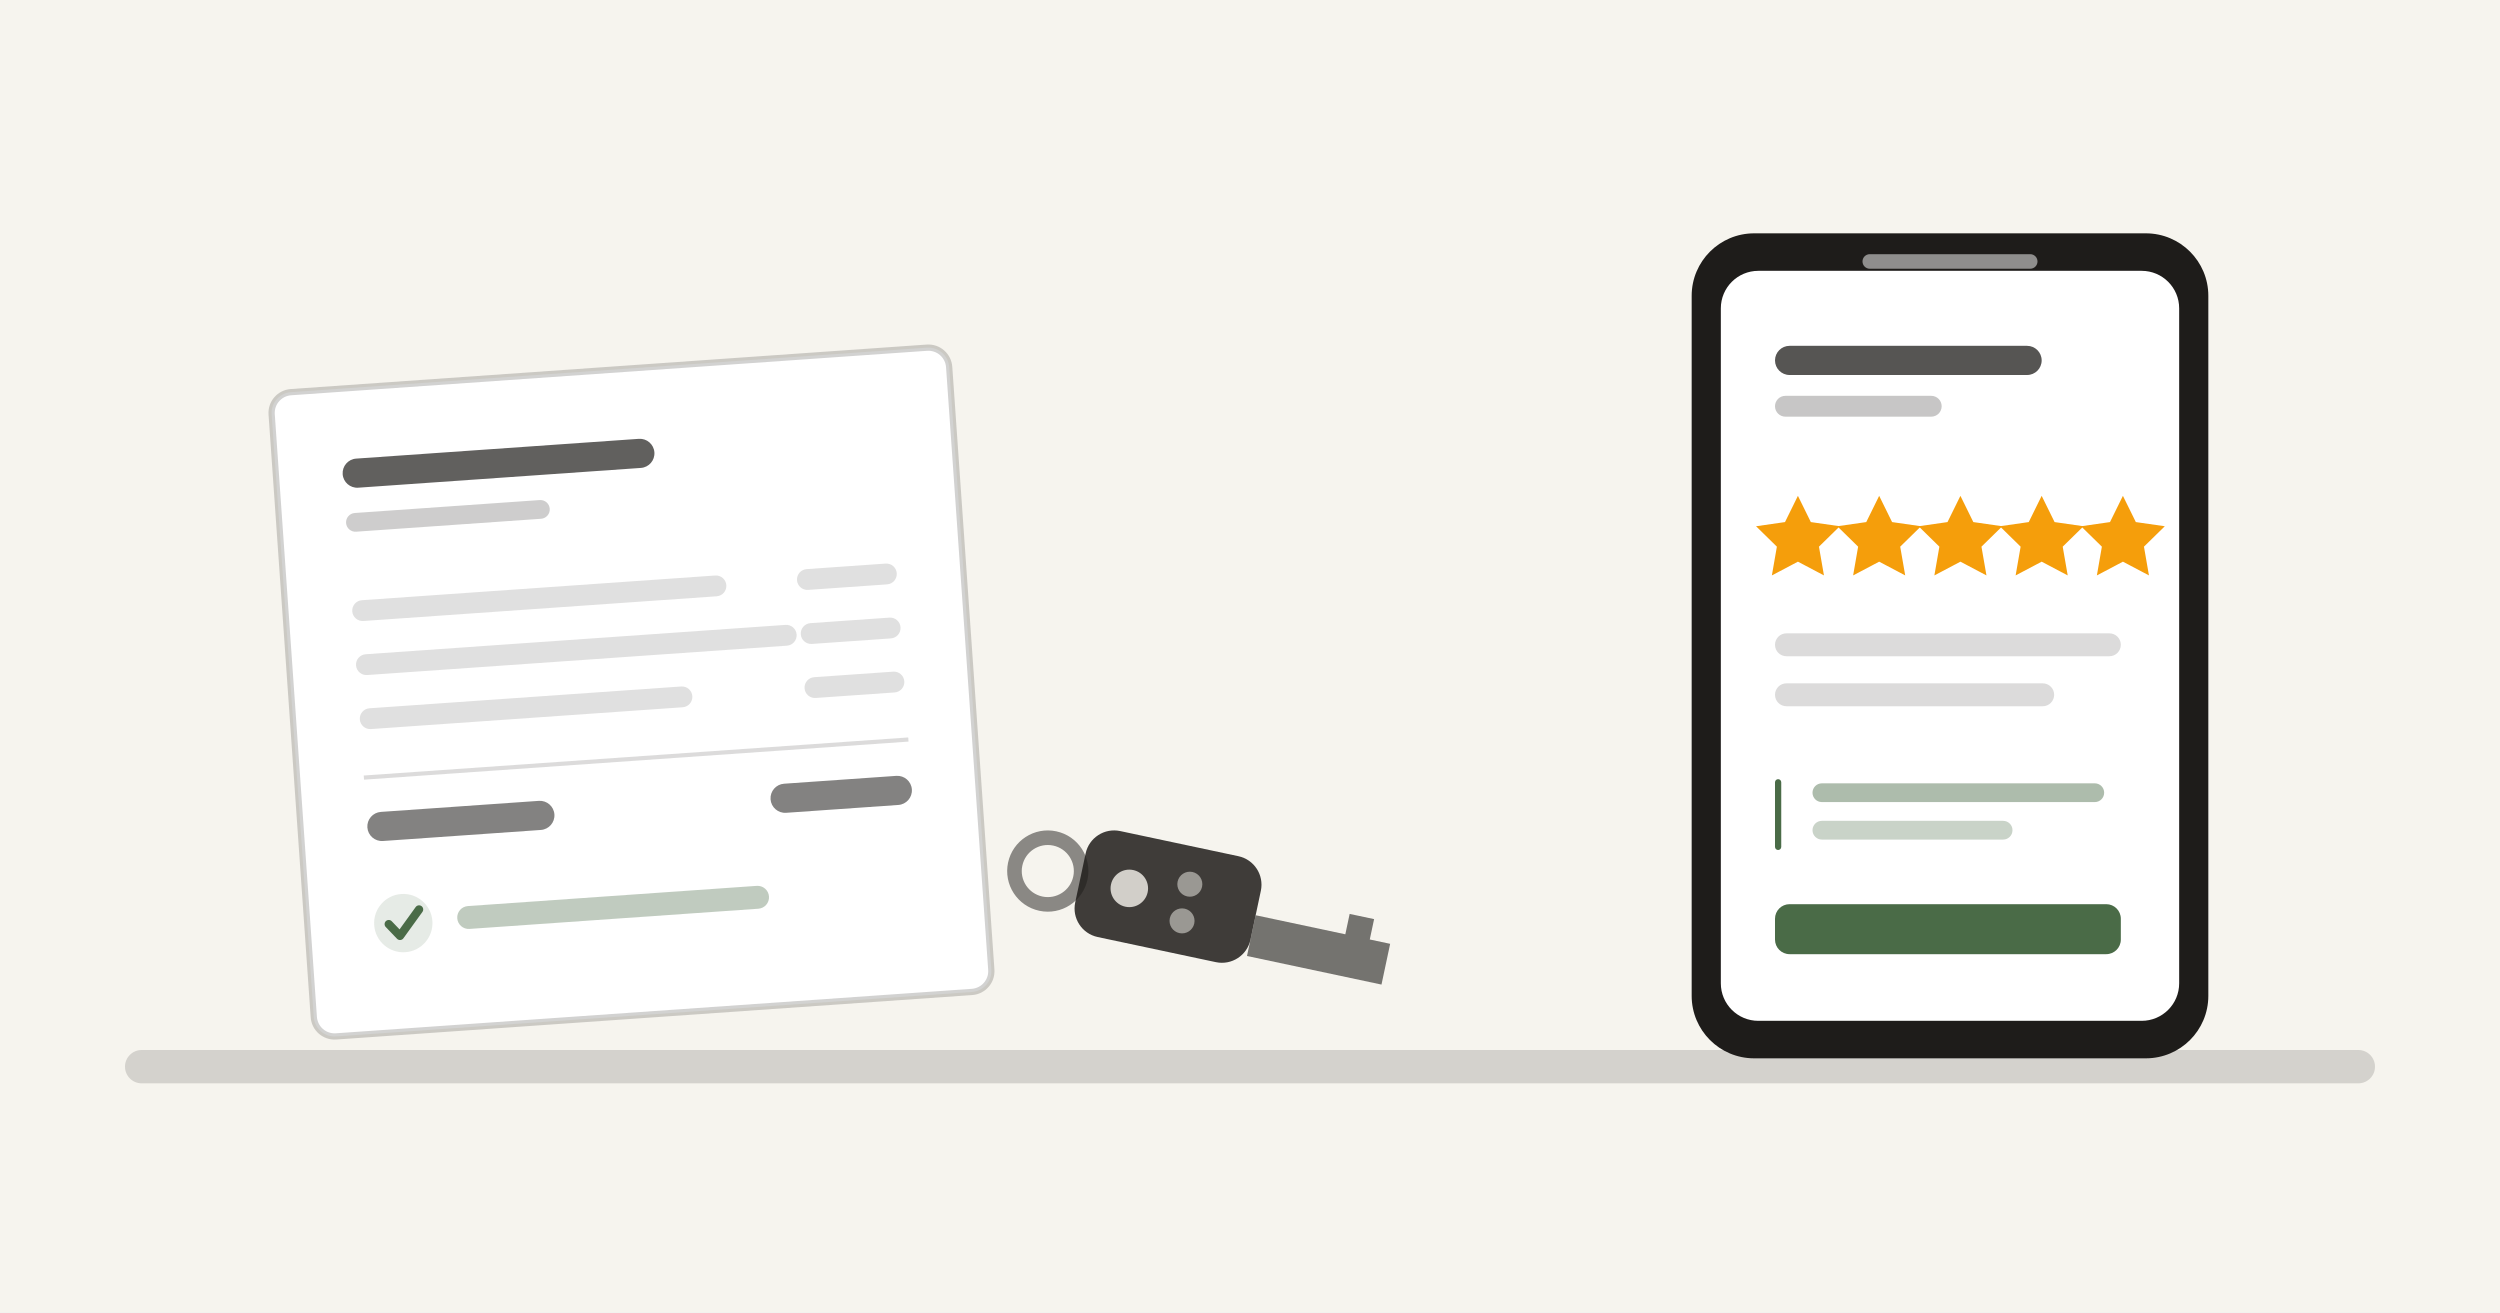
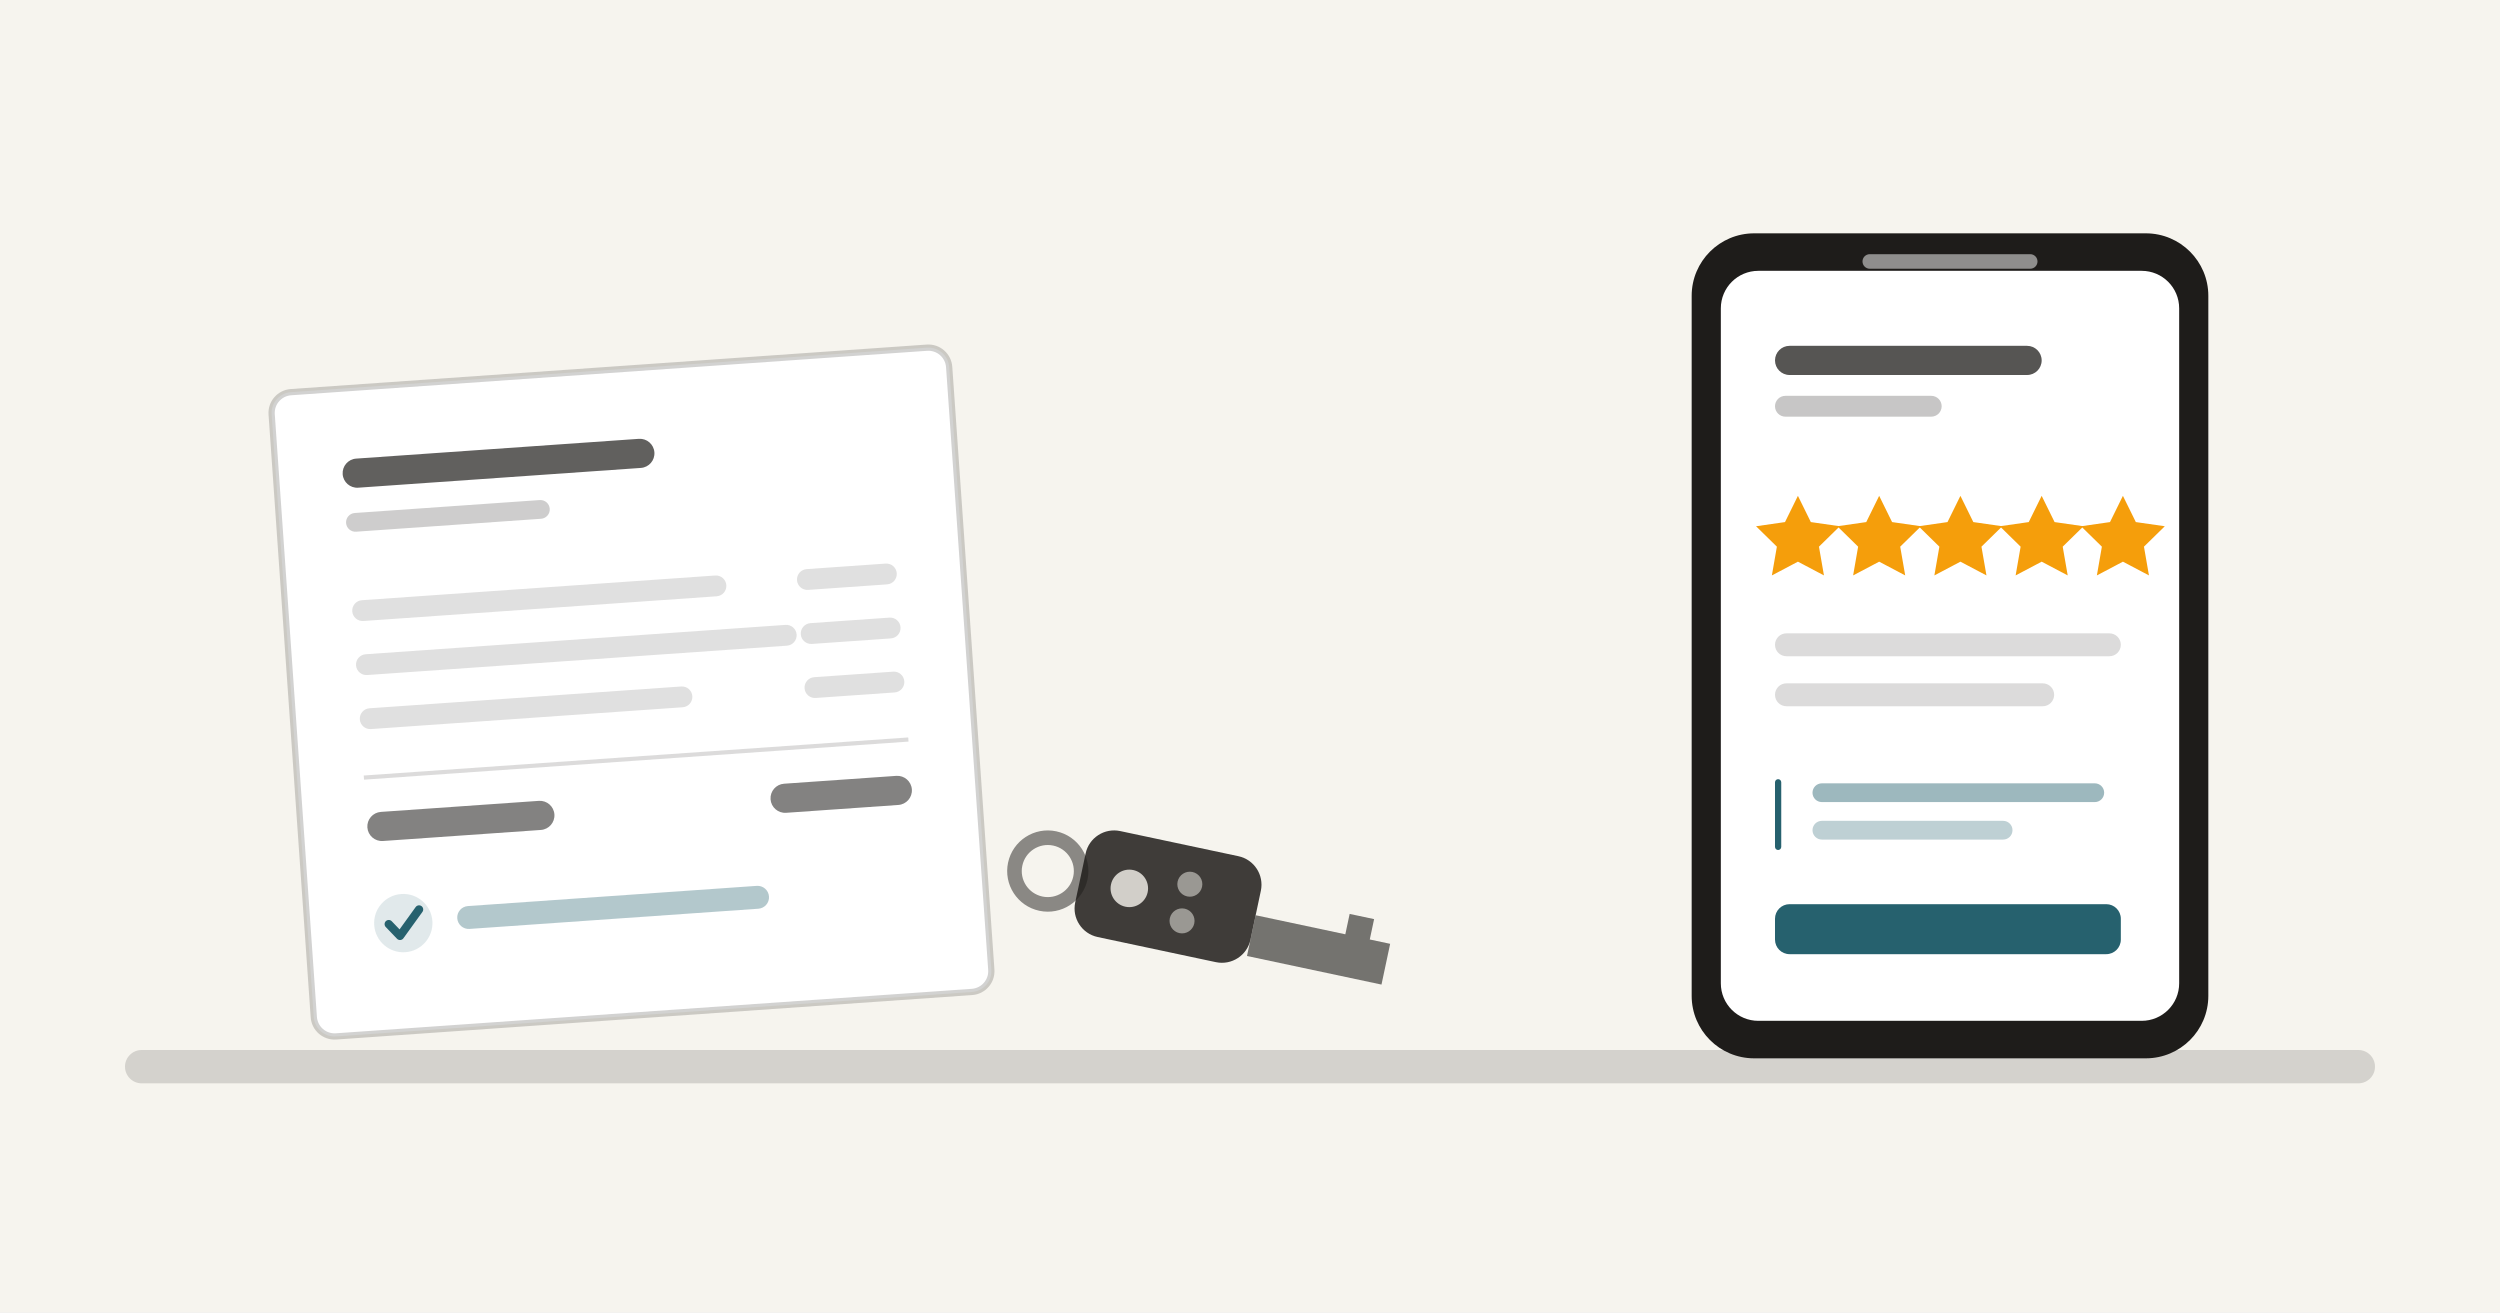
<svg xmlns="http://www.w3.org/2000/svg" viewBox="0 0 1200 630" width="1200" height="630" role="img" aria-label="Bilnøgler og en faktura på en værkstedsskranke ved siden af en telefon, der viser en anmeldelse med stjerner">
  <rect width="1200" height="630" fill="#f6f4ee" />
  <rect x="60" y="504" width="1080" height="16" rx="8" fill="#1e1c1a" opacity="0.16" />
  <g transform="rotate(-4 320 330)">
    <rect x="140" y="176" width="326" height="310" rx="10" fill="#ffffff" />
    <rect x="140" y="176" width="326" height="310" rx="10" fill="none" stroke="#1e1c1a" stroke-width="3" opacity="0.2" />
    <rect x="172" y="210" width="150" height="14" rx="7" fill="#1e1c1a" opacity="0.7" />
    <rect x="172" y="236" width="98" height="9" rx="4.5" fill="#1e1c1a" opacity="0.22" />
    <g fill="#1e1c1a" opacity="0.14">
      <rect x="172" y="278" width="180" height="10" rx="5" />
      <rect x="386" y="278" width="48" height="10" rx="5" />
      <rect x="172" y="304" width="212" height="10" rx="5" />
      <rect x="386" y="304" width="48" height="10" rx="5" />
      <rect x="172" y="330" width="160" height="10" rx="5" />
      <rect x="386" y="330" width="48" height="10" rx="5" />
    </g>
    <rect x="172" y="362" width="262" height="2" fill="#1e1c1a" opacity="0.16" />
    <rect x="172" y="380" width="90" height="14" rx="7" fill="#1e1c1a" opacity="0.55" />
    <rect x="366" y="380" width="68" height="14" rx="7" fill="#1e1c1a" opacity="0.55" />
    <g transform="translate(172 420)">
-       <circle cx="14" cy="14" r="14" fill="#4a6b47" opacity="0.14" />
-       <path d="M7 14 l5 6 10 -12" fill="none" stroke="#4a6b47" stroke-width="4" stroke-linecap="round" stroke-linejoin="round" />
-       <rect x="40" y="8" width="150" height="11" rx="5.5" fill="#4a6b47" opacity="0.35" />
+       <circle cx="14" cy="14" r="14" fill="#26616e" opacity="0.14" />
+       <path d="M7 14 l5 6 10 -12" fill="none" stroke="#26616e" stroke-width="4" stroke-linecap="round" stroke-linejoin="round" />
+       <rect x="40" y="8" width="150" height="11" rx="5.5" fill="#26616e" opacity="0.35" />
    </g>
  </g>
  <g transform="translate(524 396) rotate(12)">
    <rect x="0" y="0" width="86" height="52" rx="14" fill="#1e1c1a" opacity="0.85" />
    <circle cx="24" cy="26" r="9" fill="#f6f4ee" opacity="0.8" />
    <circle cx="52" cy="18" r="6" fill="#f6f4ee" opacity="0.5" />
    <circle cx="52" cy="36" r="6" fill="#f6f4ee" opacity="0.5" />
    <path d="M86 26 h44 l0 -10 h12 v10 h10 v20 h-66 z" fill="#1e1c1a" opacity="0.6" />
    <circle cx="-16" cy="26" r="16" fill="none" stroke="#1e1c1a" stroke-width="7" opacity="0.5" />
  </g>
  <g>
    <rect x="812" y="112" width="248" height="396" rx="30" fill="#1e1c1a" />
    <rect x="826" y="130" width="220" height="360" rx="18" fill="#ffffff" />
    <rect x="894" y="122" width="84" height="7" rx="3.5" fill="#ffffff" opacity="0.5" />
    <rect x="852" y="166" width="128" height="14" rx="7" fill="#1e1c1a" opacity="0.75" />
    <rect x="852" y="190" width="80" height="10" rx="5" fill="#1e1c1a" opacity="0.25" />
    <g fill="#f59e0b">
      <path d="M863 238 l6.2 12.6 13.9 2 -10 9.8 2.4 13.8 -12.5 -6.6 -12.5 6.6 2.4 -13.8 -10 -9.8 13.9 -2 z" />
      <path d="M902 238 l6.2 12.6 13.9 2 -10 9.8 2.4 13.8 -12.5 -6.6 -12.5 6.6 2.4 -13.8 -10 -9.8 13.9 -2 z" />
      <path d="M941 238 l6.2 12.6 13.9 2 -10 9.8 2.4 13.8 -12.5 -6.6 -12.5 6.6 2.4 -13.8 -10 -9.8 13.9 -2 z" />
      <path d="M980 238 l6.2 12.6 13.9 2 -10 9.8 2.4 13.8 -12.5 -6.6 -12.5 6.6 2.4 -13.8 -10 -9.8 13.9 -2 z" />
      <path d="M1019 238 l6.2 12.6 13.9 2 -10 9.8 2.4 13.8 -12.5 -6.6 -12.5 6.6 2.4 -13.8 -10 -9.8 13.9 -2 z" />
    </g>
    <rect x="852" y="304" width="166" height="11" rx="5.5" fill="#1e1c1a" opacity="0.16" />
    <rect x="852" y="328" width="134" height="11" rx="5.5" fill="#1e1c1a" opacity="0.16" />
-     <rect x="852" y="374" width="3" height="34" rx="1.5" fill="#4a6b47" />
-     <rect x="870" y="376" width="140" height="9" rx="4.5" fill="#4a6b47" opacity="0.45" />
-     <rect x="870" y="394" width="96" height="9" rx="4.5" fill="#4a6b47" opacity="0.3" />
-     <rect x="852" y="434" width="166" height="24" rx="7" fill="#4a6b47" />
+     <rect x="852" y="374" width="3" height="34" rx="1.5" fill="#26616e" />
+     <rect x="870" y="376" width="140" height="9" rx="4.5" fill="#26616e" opacity="0.45" />
+     <rect x="870" y="394" width="96" height="9" rx="4.5" fill="#26616e" opacity="0.3" />
+     <rect x="852" y="434" width="166" height="24" rx="7" fill="#26616e" />
  </g>
</svg>
